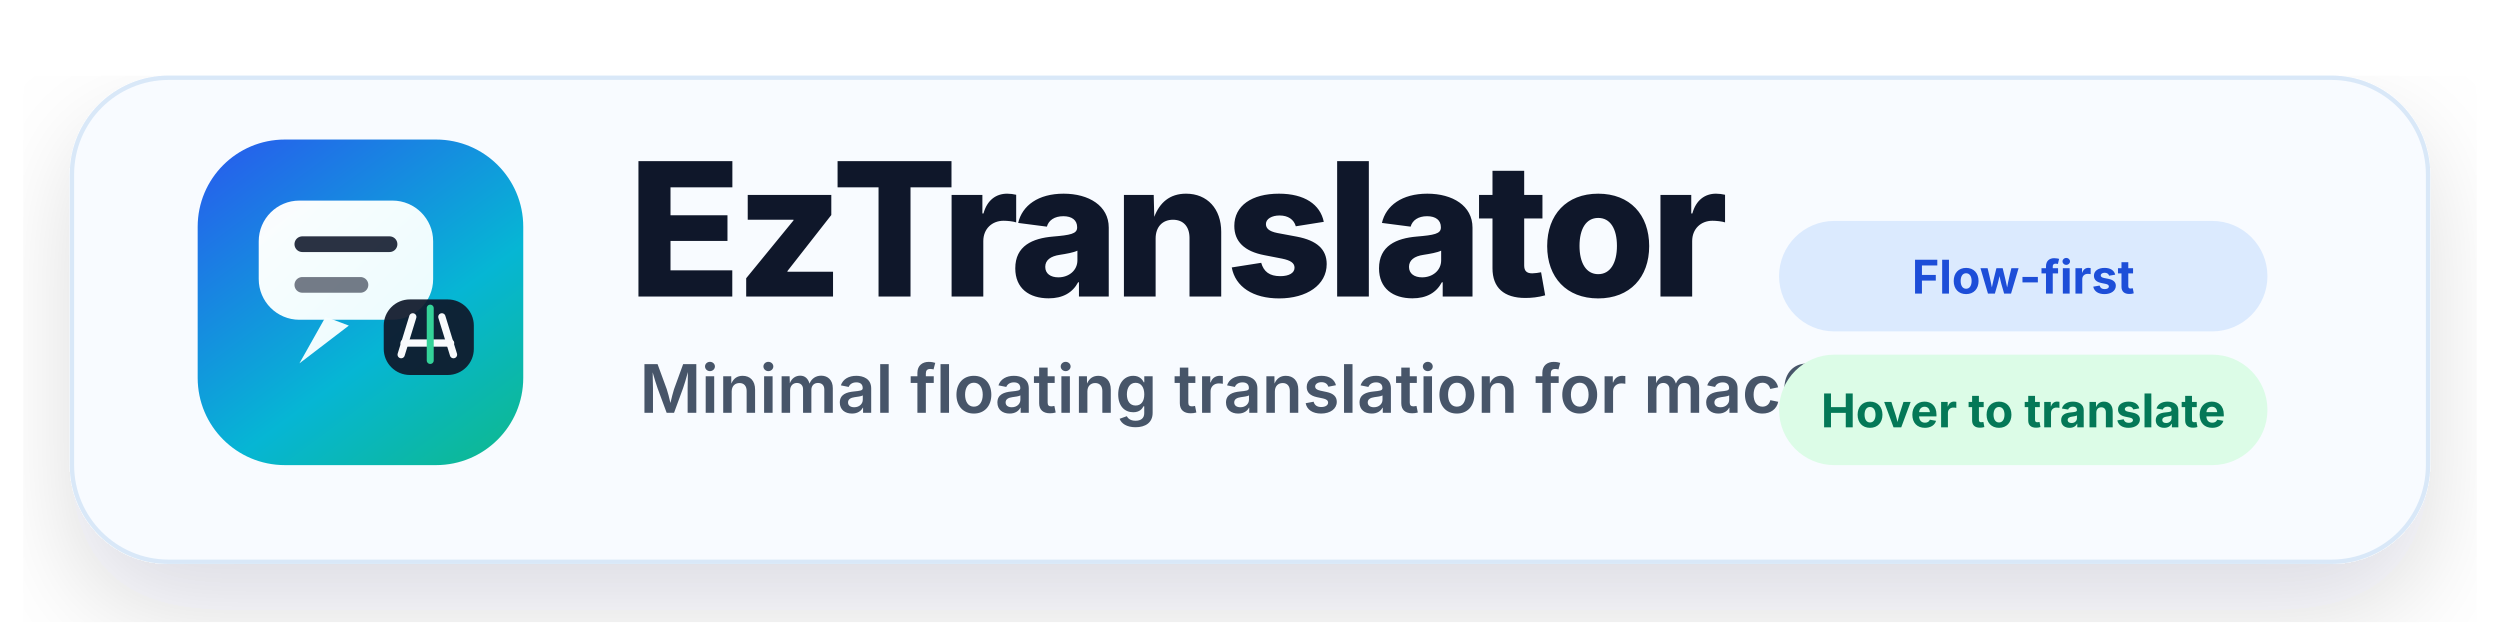
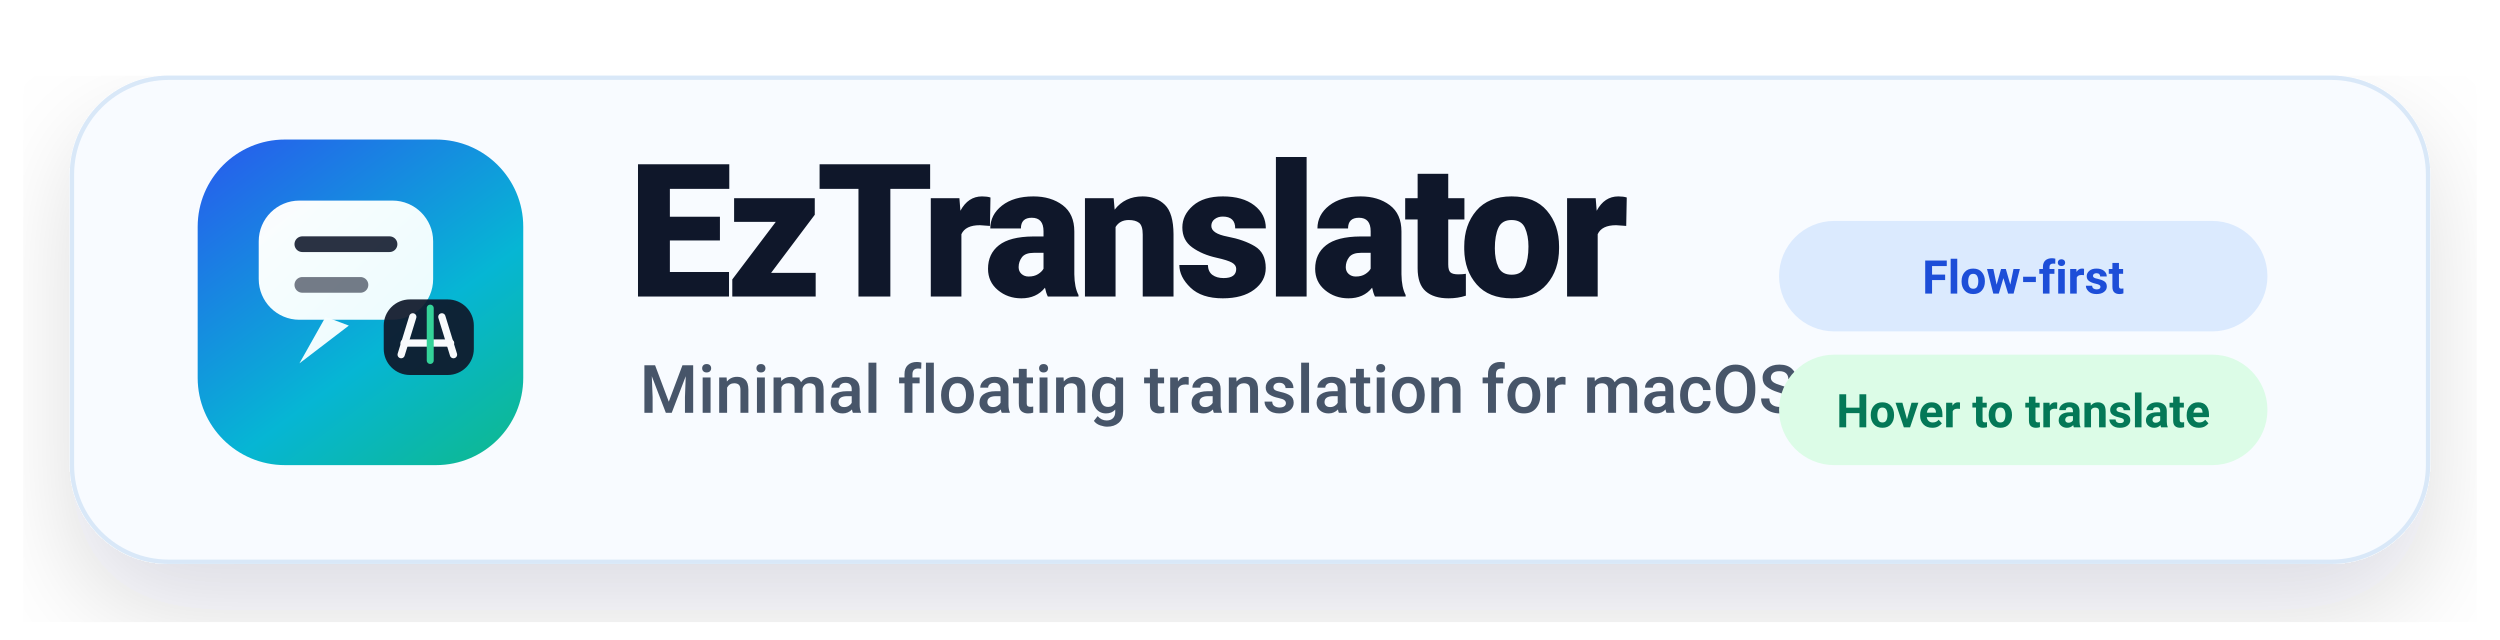
<svg xmlns="http://www.w3.org/2000/svg" width="860" height="220" viewBox="0 0 860 220" fill="none" role="img" aria-labelledby="title desc">
  <defs>
    <linearGradient id="brand" x1="86" y1="48" x2="178" y2="172" gradientUnits="userSpaceOnUse">
      <stop stop-color="#2563EB" />
      <stop offset="0.55" stop-color="#06B6D4" />
      <stop offset="1" stop-color="#10B981" />
    </linearGradient>
    <linearGradient id="bubble" x1="96" y1="69" x2="157" y2="132" gradientUnits="userSpaceOnUse">
      <stop stop-color="#FFFFFF" />
      <stop offset="1" stop-color="#ECFEFF" />
    </linearGradient>
    <filter id="shadow" x="8" y="10" width="844" height="204" filterUnits="userSpaceOnUse" color-interpolation-filters="sRGB">
      <feDropShadow dx="0" dy="16" stdDeviation="18" flood-color="#0F172A" flood-opacity="0.14" />
    </filter>
  </defs>
  <g filter="url(#shadow)">
    <rect x="24" y="26" width="812" height="168" rx="34" fill="#F8FBFF" />
    <rect x="24.75" y="26.75" width="810.5" height="166.5" rx="33.25" stroke="#D9E8F8" stroke-width="1.5" />
  </g>
  <rect x="68" y="48" width="112" height="112" rx="30" fill="url(#brand)" />
  <rect x="89" y="69" width="60" height="41" rx="14" fill="url(#bubble)" fill-opacity="0.98" />
  <path d="M112 109L103 125L120 112" fill="url(#bubble)" fill-opacity="0.98" />
  <path d="M104 84H134" stroke="#0F172A" stroke-width="5.4" stroke-linecap="round" stroke-opacity="0.88" />
  <path d="M104 98H124" stroke="#0F172A" stroke-width="5.4" stroke-linecap="round" stroke-opacity="0.56" />
  <rect x="132" y="103" width="31" height="26" rx="9" fill="#0F172A" fill-opacity="0.92" />
  <path d="M142 109L138 122" stroke="#F8FAFC" stroke-width="2.5" stroke-linecap="round" />
  <path d="M152 109L156 122" stroke="#F8FAFC" stroke-width="2.5" stroke-linecap="round" />
  <path d="M139 118H155" stroke="#F8FAFC" stroke-width="2.5" stroke-linecap="round" />
  <path d="M148 106V124" stroke="#34D399" stroke-width="2.4" stroke-linecap="round" />
-   <text x="216" y="102" font-size="64" font-weight="800" font-family="SF Pro Display, Inter, Segoe UI, sans-serif" letter-spacing="-2" fill="#0F172A">EzTranslator</text>
-   <text x="220" y="142" font-size="23" font-weight="560" font-family="SF Pro Text, Inter, Segoe UI, sans-serif" fill="#475569">Minimal floating translation for macOS</text>
+   <text x="216" y="102" font-size="64" font-weight="800" font-family="-apple-system, BlinkMacSystemFont, Segoe UI, Roboto, sans-serif" letter-spacing="-2" fill="#0F172A">EzTranslator</text>
+   <text x="220" y="142" font-size="23" font-weight="560" font-family="-apple-system, BlinkMacSystemFont, Segoe UI, Roboto, sans-serif" fill="#475569">Minimal floating translation for macOS</text>
  <rect x="612" y="76" width="168" height="38" rx="19" fill="#DBEAFE" />
-   <text x="696" y="101" text-anchor="middle" font-size="16" font-weight="700" font-family="SF Pro Text, Inter, Segoe UI, sans-serif" fill="#1D4ED8">Flow-first</text>
+   <text x="696" y="101" text-anchor="middle" font-size="16" font-weight="700" font-family="-apple-system, BlinkMacSystemFont, Segoe UI, Roboto, sans-serif" fill="#1D4ED8">Flow-first</text>
  <rect x="612" y="122" width="168" height="38" rx="19" fill="#DCFCE7" />
-   <text x="696" y="147" text-anchor="middle" font-size="16" font-weight="700" font-family="SF Pro Text, Inter, Segoe UI, sans-serif" fill="#047857">Hover to translate</text>
+   <text x="696" y="147" text-anchor="middle" font-size="16" font-weight="700" font-family="-apple-system, BlinkMacSystemFont, Segoe UI, Roboto, sans-serif" fill="#047857">Hover to translate</text>
</svg>
